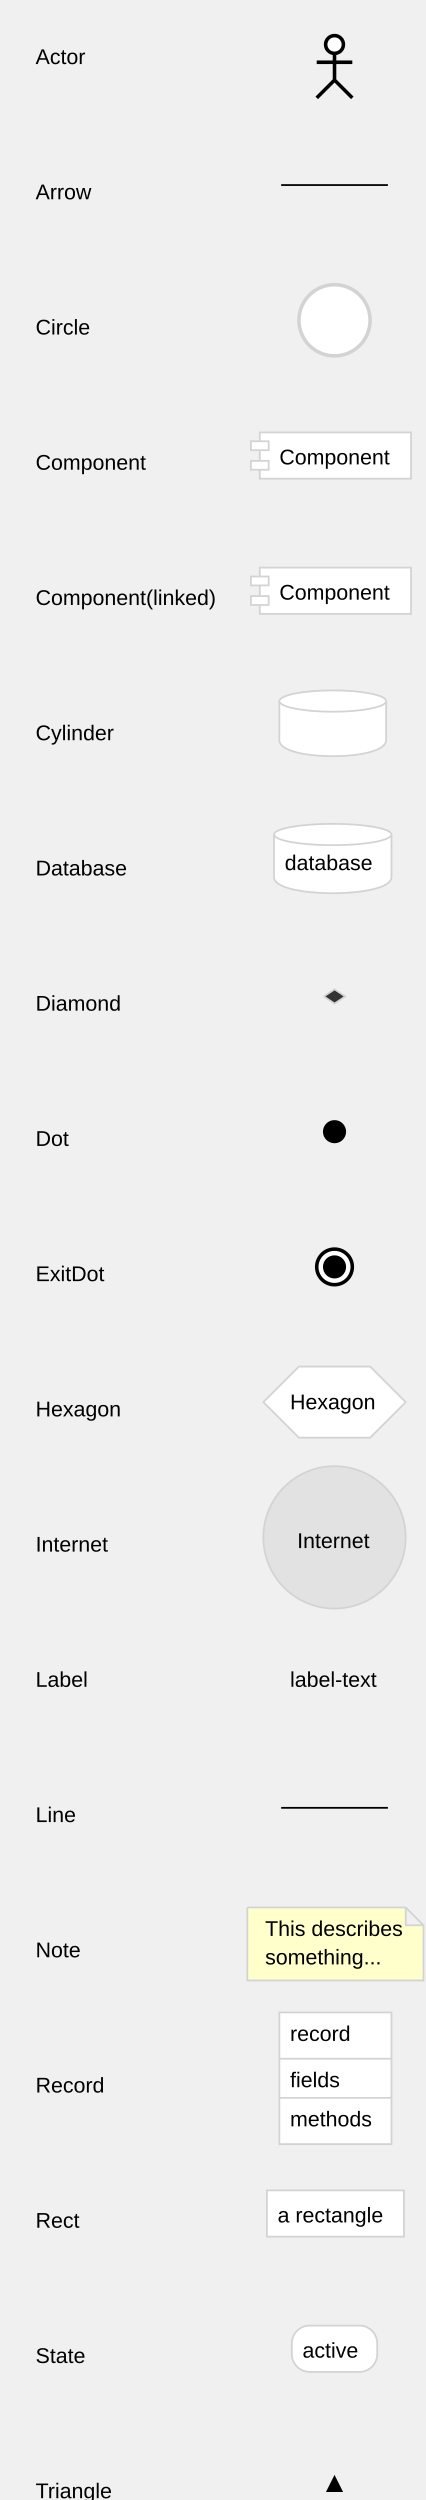
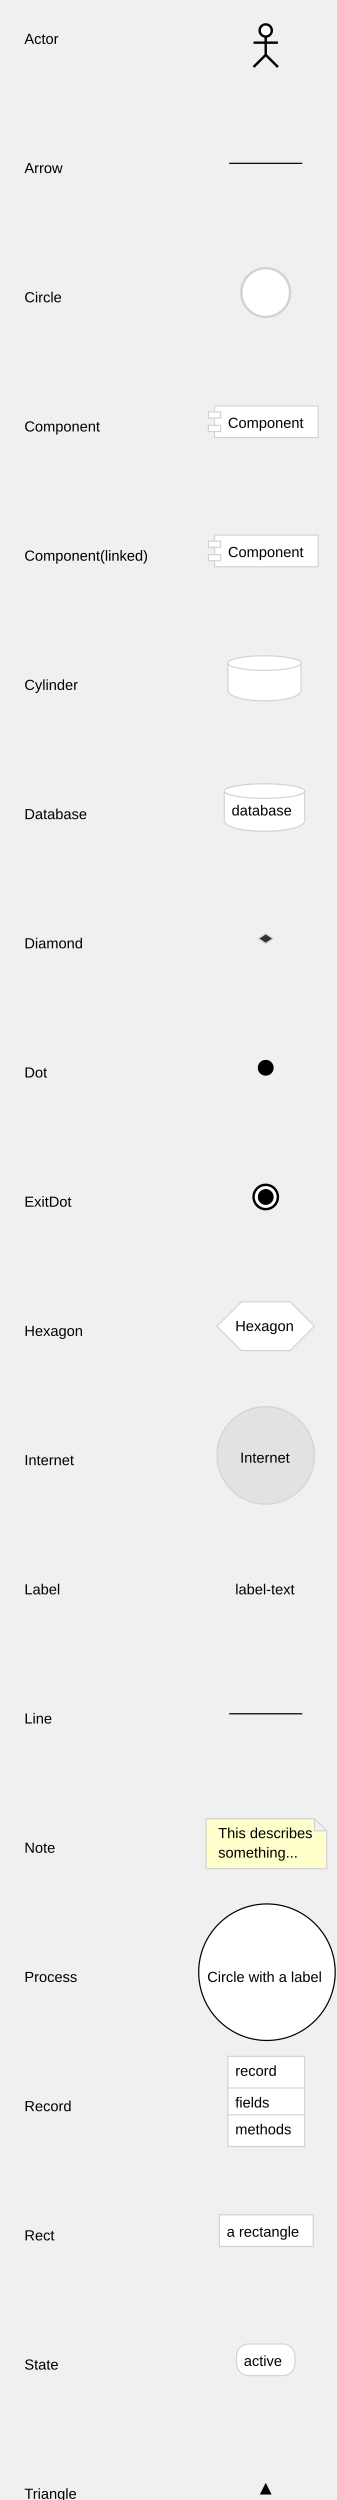
- <svg xmlns="http://www.w3.org/2000/svg" font-family="Arial,Helvetica,sans-serif" width="239" height="1405">
+ <svg xmlns="http://www.w3.org/2000/svg" font-family="Arial,Helvetica,sans-serif" width="276" height="2051">
  <text font-family="Arial,Helvetica,sans-serif" font-size="12px" x="20" y="36">Actor</text>
-   <circle stroke="black" stroke-width="2" fill="#ffffff" cx="188" cy="25" r="5" />
-   <path stroke="black" stroke-width="2" fill="#ffffff" d="M188,30 l 0,15 m -10,-10 l 20,0 m -10,10 l -10,10 m 10,-10 l 10,10 Z" />
-   <text font-family="Arial,Helvetica,sans-serif" font-size="12px" x="20" y="112">Arrow</text>
-   <path stroke="black" d="M158,104 L218,104" />
-   <text font-family="Arial,Helvetica,sans-serif" font-size="12px" x="20" y="188">Circle</text>
-   <circle stroke="#d3d3d3" stroke-width="2" fill="#ffffff" cx="188" cy="180" r="20" />\n
- <text font-family="Arial,Helvetica,sans-serif" font-size="12px" x="20" y="264">Component</text>
-   <rect stroke="#d3d3d3" fill="#ffffff" x="146" y="243" width="85" height="26" />
-   <rect stroke="#d3d3d3" fill="#ffffff" x="141" y="248" width="10" height="5" />
-   <rect stroke="#d3d3d3" fill="#ffffff" x="141" y="259" width="10" height="5" />
-   <text font-family="Arial,Helvetica,sans-serif" font-size="12px" x="157" y="261">Component</text>
-   <text font-family="Arial,Helvetica,sans-serif" font-size="12px" x="20" y="340">Component(linked)</text>
-   <rect stroke="#d3d3d3" fill="#ffffff" x="146" y="319" width="85" height="26" />
-   <rect stroke="#d3d3d3" fill="#ffffff" x="141" y="324" width="10" height="5" />
-   <rect stroke="#d3d3d3" fill="#ffffff" x="141" y="335" width="10" height="5" />
+   <circle stroke="black" stroke-width="2" fill="#ffffff" cx="218" cy="25" r="5" />
+   <path stroke="black" stroke-width="2" fill="#ffffff" d="M218,30 l 0,15 m -10,-10 l 20,0 m -10,10 l -10,10 m 10,-10 l 10,10 Z" />
+   <text font-family="Arial,Helvetica,sans-serif" font-size="12px" x="20" y="142">Arrow</text>
+   <path stroke="black" d="M188,134 L248,134" />
+   <text font-family="Arial,Helvetica,sans-serif" font-size="12px" x="20" y="248">Circle</text>
+   <circle stroke="#d3d3d3" stroke-width="2" fill="#ffffff" cx="218" cy="240" r="20" />\n
+ <text font-family="Arial,Helvetica,sans-serif" font-size="12px" x="20" y="354">Component</text>
+   <rect stroke="#d3d3d3" fill="#ffffff" x="176" y="333" width="85" height="26" />
+   <rect stroke="#d3d3d3" fill="#ffffff" x="171" y="338" width="10" height="5" />
+   <rect stroke="#d3d3d3" fill="#ffffff" x="171" y="349" width="10" height="5" />
+   <text font-family="Arial,Helvetica,sans-serif" font-size="12px" x="187" y="351">Component</text>
+   <text font-family="Arial,Helvetica,sans-serif" font-size="12px" x="20" y="460">Component(linked)</text>
+   <rect stroke="#d3d3d3" fill="#ffffff" x="176" y="439" width="85" height="26" />
+   <rect stroke="#d3d3d3" fill="#ffffff" x="171" y="444" width="10" height="5" />
+   <rect stroke="#d3d3d3" fill="#ffffff" x="171" y="455" width="10" height="5" />
  <a href="https://gregoryv.github.io/draw">
-     <text font-family="Arial,Helvetica,sans-serif" font-size="12px" x="157" y="337">Component</text>
+     <text font-family="Arial,Helvetica,sans-serif" font-size="12px" x="187" y="457">Component</text>
  </a>
-   <text font-family="Arial,Helvetica,sans-serif" font-size="12px" x="20" y="416">Cylinder</text>
-   <path stroke="#d3d3d3" stroke-width="1" fill="#ffffff" d="M 157 394 L 157 416 C 157 428, 217 428, 217 416 L 217 394" />
-   <ellipse stroke="#d3d3d3" stroke-width="1" fill="#ffffff" cx="187" cy="394" rx="30" ry="6" />
-   <text font-family="Arial,Helvetica,sans-serif" font-size="12px" x="20" y="492">Database</text>
-   <path stroke="#d3d3d3" stroke-width="1" fill="#ffffff" d="M 154 469 L 154 493 C 154 505, 220 505, 220 493 L 220 469" />
-   <ellipse stroke="#d3d3d3" stroke-width="1" fill="#ffffff" cx="187" cy="469" rx="33" ry="6" />
-   <text class="database-title" font-size="12px" x="160" y="489">database</text>
-   <text font-family="Arial,Helvetica,sans-serif" font-size="12px" x="20" y="568">Diamond</text>
-   <path stroke="#d3d3d3" fill="#333333" d="M182,560 l 6,-4 6,4 -6,4 -6,-4" />
-   <text font-family="Arial,Helvetica,sans-serif" font-size="12px" x="20" y="644">Dot</text>
-   <circle stroke="black" cx="188" cy="636" r="6" />\n
- <text font-family="Arial,Helvetica,sans-serif" font-size="12px" x="20" y="720">ExitDot</text>
-   <circle stroke="black" stroke-width="2" fill="#ffffff" cx="188" cy="712" r="10" />\n<circle stroke="black" cx="188" cy="712" r="6" />\n
- <text font-family="Arial,Helvetica,sans-serif" font-size="12px" x="20" y="796">Hexagon</text>
-   <path stroke="#d3d3d3" fill="#ffffff" d="M168,768 l 40,0 20,20 -20,20 -40,0 -20,-20 20,-20" />
-   <text font-family="Arial,Helvetica,sans-serif" font-size="12px" x="163" y="792">Hexagon</text>
-   <text font-family="Arial,Helvetica,sans-serif" font-size="12px" x="20" y="872">Internet</text>
-   <circle stroke="#d3d3d3" fill="#e2e2e2" cx="188" cy="864" r="40" />\n
- <text font-family="Arial,Helvetica,sans-serif" font-size="12px" x="167" y="870">Internet</text>
-   <text font-family="Arial,Helvetica,sans-serif" font-size="12px" x="20" y="948">Label</text>
-   <text font-family="Arial,Helvetica,sans-serif" font-size="12px" x="163" y="948">label-text</text>
-   <text font-family="Arial,Helvetica,sans-serif" font-size="12px" x="20" y="1024">Line</text>
-   <path stroke="black" d="M158,1016 L218,1016" />
-   <text font-family="Arial,Helvetica,sans-serif" font-size="12px" x="20" y="1100">Note</text>
-   <path stroke="#d3d3d3" fill="#ffffcc" d="M139,1072 v 41 h 99 v -31 l -10,-10 L 139,1072 M238,1082 h -10 v -10" />
-   <text font-family="Arial,Helvetica,sans-serif" font-size="12px" x="149" y="1088">This describes</text>
-   <text font-family="Arial,Helvetica,sans-serif" font-size="12px" x="149" y="1104">something...</text>
-   <text font-family="Arial,Helvetica,sans-serif" font-size="12px" x="20" y="1176">Record</text>
-   <rect stroke="#d3d3d3" fill="#ffffff" x="157" y="1131" width="63" height="74" />
-   <path stroke="#d3d3d3" d="M157,1157 L220,1157" />
-   <text font-family="Arial,Helvetica,sans-serif" font-size="12px" x="163" y="1173">fields</text>
-   <path stroke="#d3d3d3" d="M157,1179 L220,1179" />
-   <text font-family="Arial,Helvetica,sans-serif" font-size="12px" x="163" y="1195">methods</text>
-   <text font-family="Arial,Helvetica,sans-serif" font-size="12px" x="163" y="1147">record</text>
-   <text font-family="Arial,Helvetica,sans-serif" font-size="12px" x="20" y="1252">Rect</text>
-   <rect stroke="#d3d3d3" fill="#ffffff" x="150" y="1231" width="77" height="26" />
-   <text font-family="Arial,Helvetica,sans-serif" font-size="12px" x="156" y="1249">a rectangle</text>
-   <text font-family="Arial,Helvetica,sans-serif" font-size="12px" x="20" y="1328">State</text>
-   <rect stroke="#d3d3d3" fill="#ffffff" rx="10" ry="10" x="164" y="1307" width="48" height="26" />
-   <text font-family="Arial,Helvetica,sans-serif" font-size="12px" x="170" y="1325">active</text>
-   <text font-family="Arial,Helvetica,sans-serif" font-size="12px" x="20" y="1404">Triangle</text>
-   <path stroke="black" d="M184,1400 l4,-8 l 4,8 Z" />
+   <text font-family="Arial,Helvetica,sans-serif" font-size="12px" x="20" y="566">Cylinder</text>
+   <path stroke="#d3d3d3" stroke-width="1" fill="#ffffff" d="M 187 544 L 187 566 C 187 578, 247 578, 247 566 L 247 544" />
+   <ellipse stroke="#d3d3d3" stroke-width="1" fill="#ffffff" cx="217" cy="544" rx="30" ry="6" />
+   <text font-family="Arial,Helvetica,sans-serif" font-size="12px" x="20" y="672">Database</text>
+   <path stroke="#d3d3d3" stroke-width="1" fill="#ffffff" d="M 184 649 L 184 673 C 184 685, 250 685, 250 673 L 250 649" />
+   <ellipse stroke="#d3d3d3" stroke-width="1" fill="#ffffff" cx="217" cy="649" rx="33" ry="6" />
+   <text class="database-title" font-size="12px" x="190" y="669">database</text>
+   <text font-family="Arial,Helvetica,sans-serif" font-size="12px" x="20" y="778">Diamond</text>
+   <path stroke="#d3d3d3" fill="#333333" d="M212,770 l 6,-4 6,4 -6,4 -6,-4" />
+   <text font-family="Arial,Helvetica,sans-serif" font-size="12px" x="20" y="884">Dot</text>
+   <circle stroke="black" cx="218" cy="876" r="6" />\n
+ <text font-family="Arial,Helvetica,sans-serif" font-size="12px" x="20" y="990">ExitDot</text>
+   <circle stroke="black" stroke-width="2" fill="#ffffff" cx="218" cy="982" r="10" />\n<circle stroke="black" cx="218" cy="982" r="6" />\n
+ <text font-family="Arial,Helvetica,sans-serif" font-size="12px" x="20" y="1096">Hexagon</text>
+   <path stroke="#d3d3d3" fill="#ffffff" d="M198,1068 l 40,0 20,20 -20,20 -40,0 -20,-20 20,-20" />
+   <text font-family="Arial,Helvetica,sans-serif" font-size="12px" x="193" y="1092">Hexagon</text>
+   <text font-family="Arial,Helvetica,sans-serif" font-size="12px" x="20" y="1202">Internet</text>
+   <circle stroke="#d3d3d3" fill="#e2e2e2" cx="218" cy="1194" r="40" />\n
+ <text font-family="Arial,Helvetica,sans-serif" font-size="12px" x="197" y="1200">Internet</text>
+   <text font-family="Arial,Helvetica,sans-serif" font-size="12px" x="20" y="1308">Label</text>
+   <text font-family="Arial,Helvetica,sans-serif" font-size="12px" x="193" y="1308">label-text</text>
+   <text font-family="Arial,Helvetica,sans-serif" font-size="12px" x="20" y="1414">Line</text>
+   <path stroke="black" d="M188,1406 L248,1406" />
+   <text font-family="Arial,Helvetica,sans-serif" font-size="12px" x="20" y="1520">Note</text>
+   <path stroke="#d3d3d3" fill="#ffffcc" d="M169,1492 v 41 h 99 v -31 l -10,-10 L 169,1492 M268,1502 h -10 v -10" />
+   <text font-family="Arial,Helvetica,sans-serif" font-size="12px" x="179" y="1508">This describes</text>
+   <text font-family="Arial,Helvetica,sans-serif" font-size="12px" x="179" y="1524">something...</text>
+   <text font-family="Arial,Helvetica,sans-serif" font-size="12px" x="20" y="1626">Process</text>
+   <circle stroke="black" fill="#ffffff" cx="219" cy="1618" r="56" />\n<text font-family="Arial,Helvetica,sans-serif" font-size="12px" x="170" y="1626">Circle with a label</text>
+   <text font-family="Arial,Helvetica,sans-serif" font-size="12px" x="20" y="1732">Record</text>
+   <rect stroke="#d3d3d3" fill="#ffffff" x="187" y="1687" width="63" height="74" />
+   <path stroke="#d3d3d3" d="M187,1713 L250,1713" />
+   <text font-family="Arial,Helvetica,sans-serif" font-size="12px" x="193" y="1729">fields</text>
+   <path stroke="#d3d3d3" d="M187,1735 L250,1735" />
+   <text font-family="Arial,Helvetica,sans-serif" font-size="12px" x="193" y="1751">methods</text>
+   <text font-family="Arial,Helvetica,sans-serif" font-size="12px" x="193" y="1703">record</text>
+   <text font-family="Arial,Helvetica,sans-serif" font-size="12px" x="20" y="1838">Rect</text>
+   <rect stroke="#d3d3d3" fill="#ffffff" x="180" y="1817" width="77" height="26" />
+   <text font-family="Arial,Helvetica,sans-serif" font-size="12px" x="186" y="1835">a rectangle</text>
+   <text font-family="Arial,Helvetica,sans-serif" font-size="12px" x="20" y="1944">State</text>
+   <rect stroke="#d3d3d3" fill="#ffffff" rx="10" ry="10" x="194" y="1923" width="48" height="26" />
+   <text font-family="Arial,Helvetica,sans-serif" font-size="12px" x="200" y="1941">active</text>
+   <text font-family="Arial,Helvetica,sans-serif" font-size="12px" x="20" y="2050">Triangle</text>
+   <path stroke="black" d="M214,2046 l4,-8 l 4,8 Z" />
</svg>
